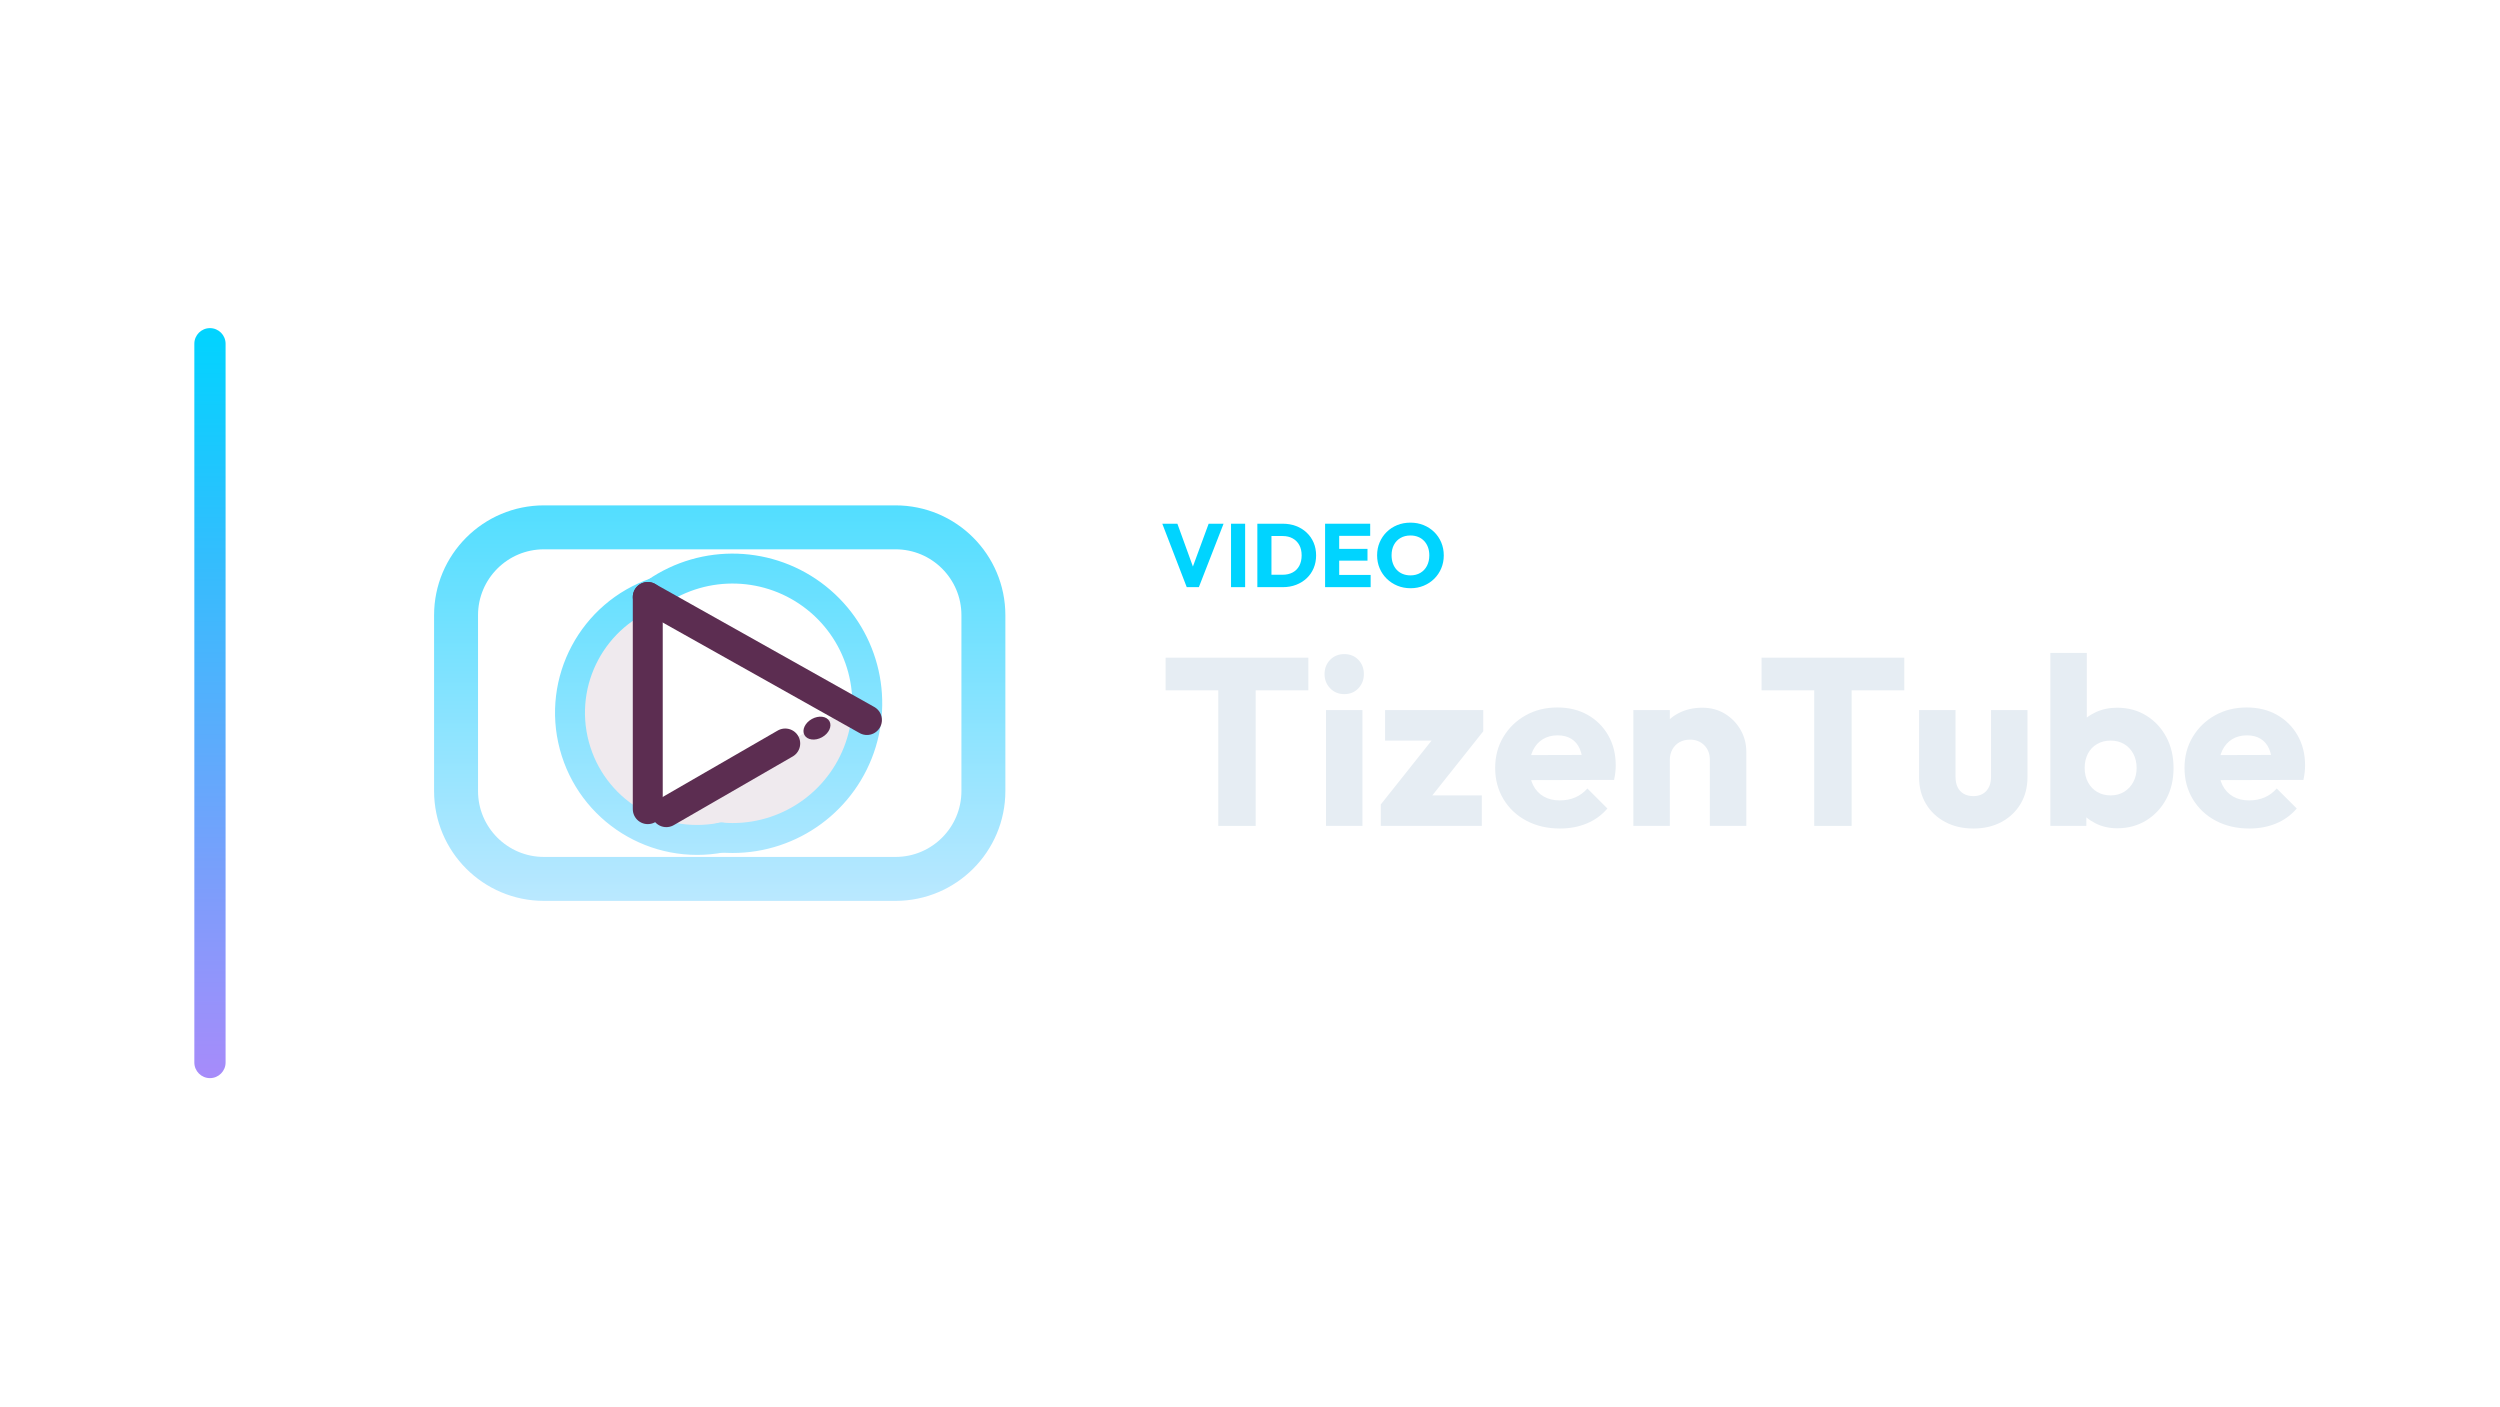
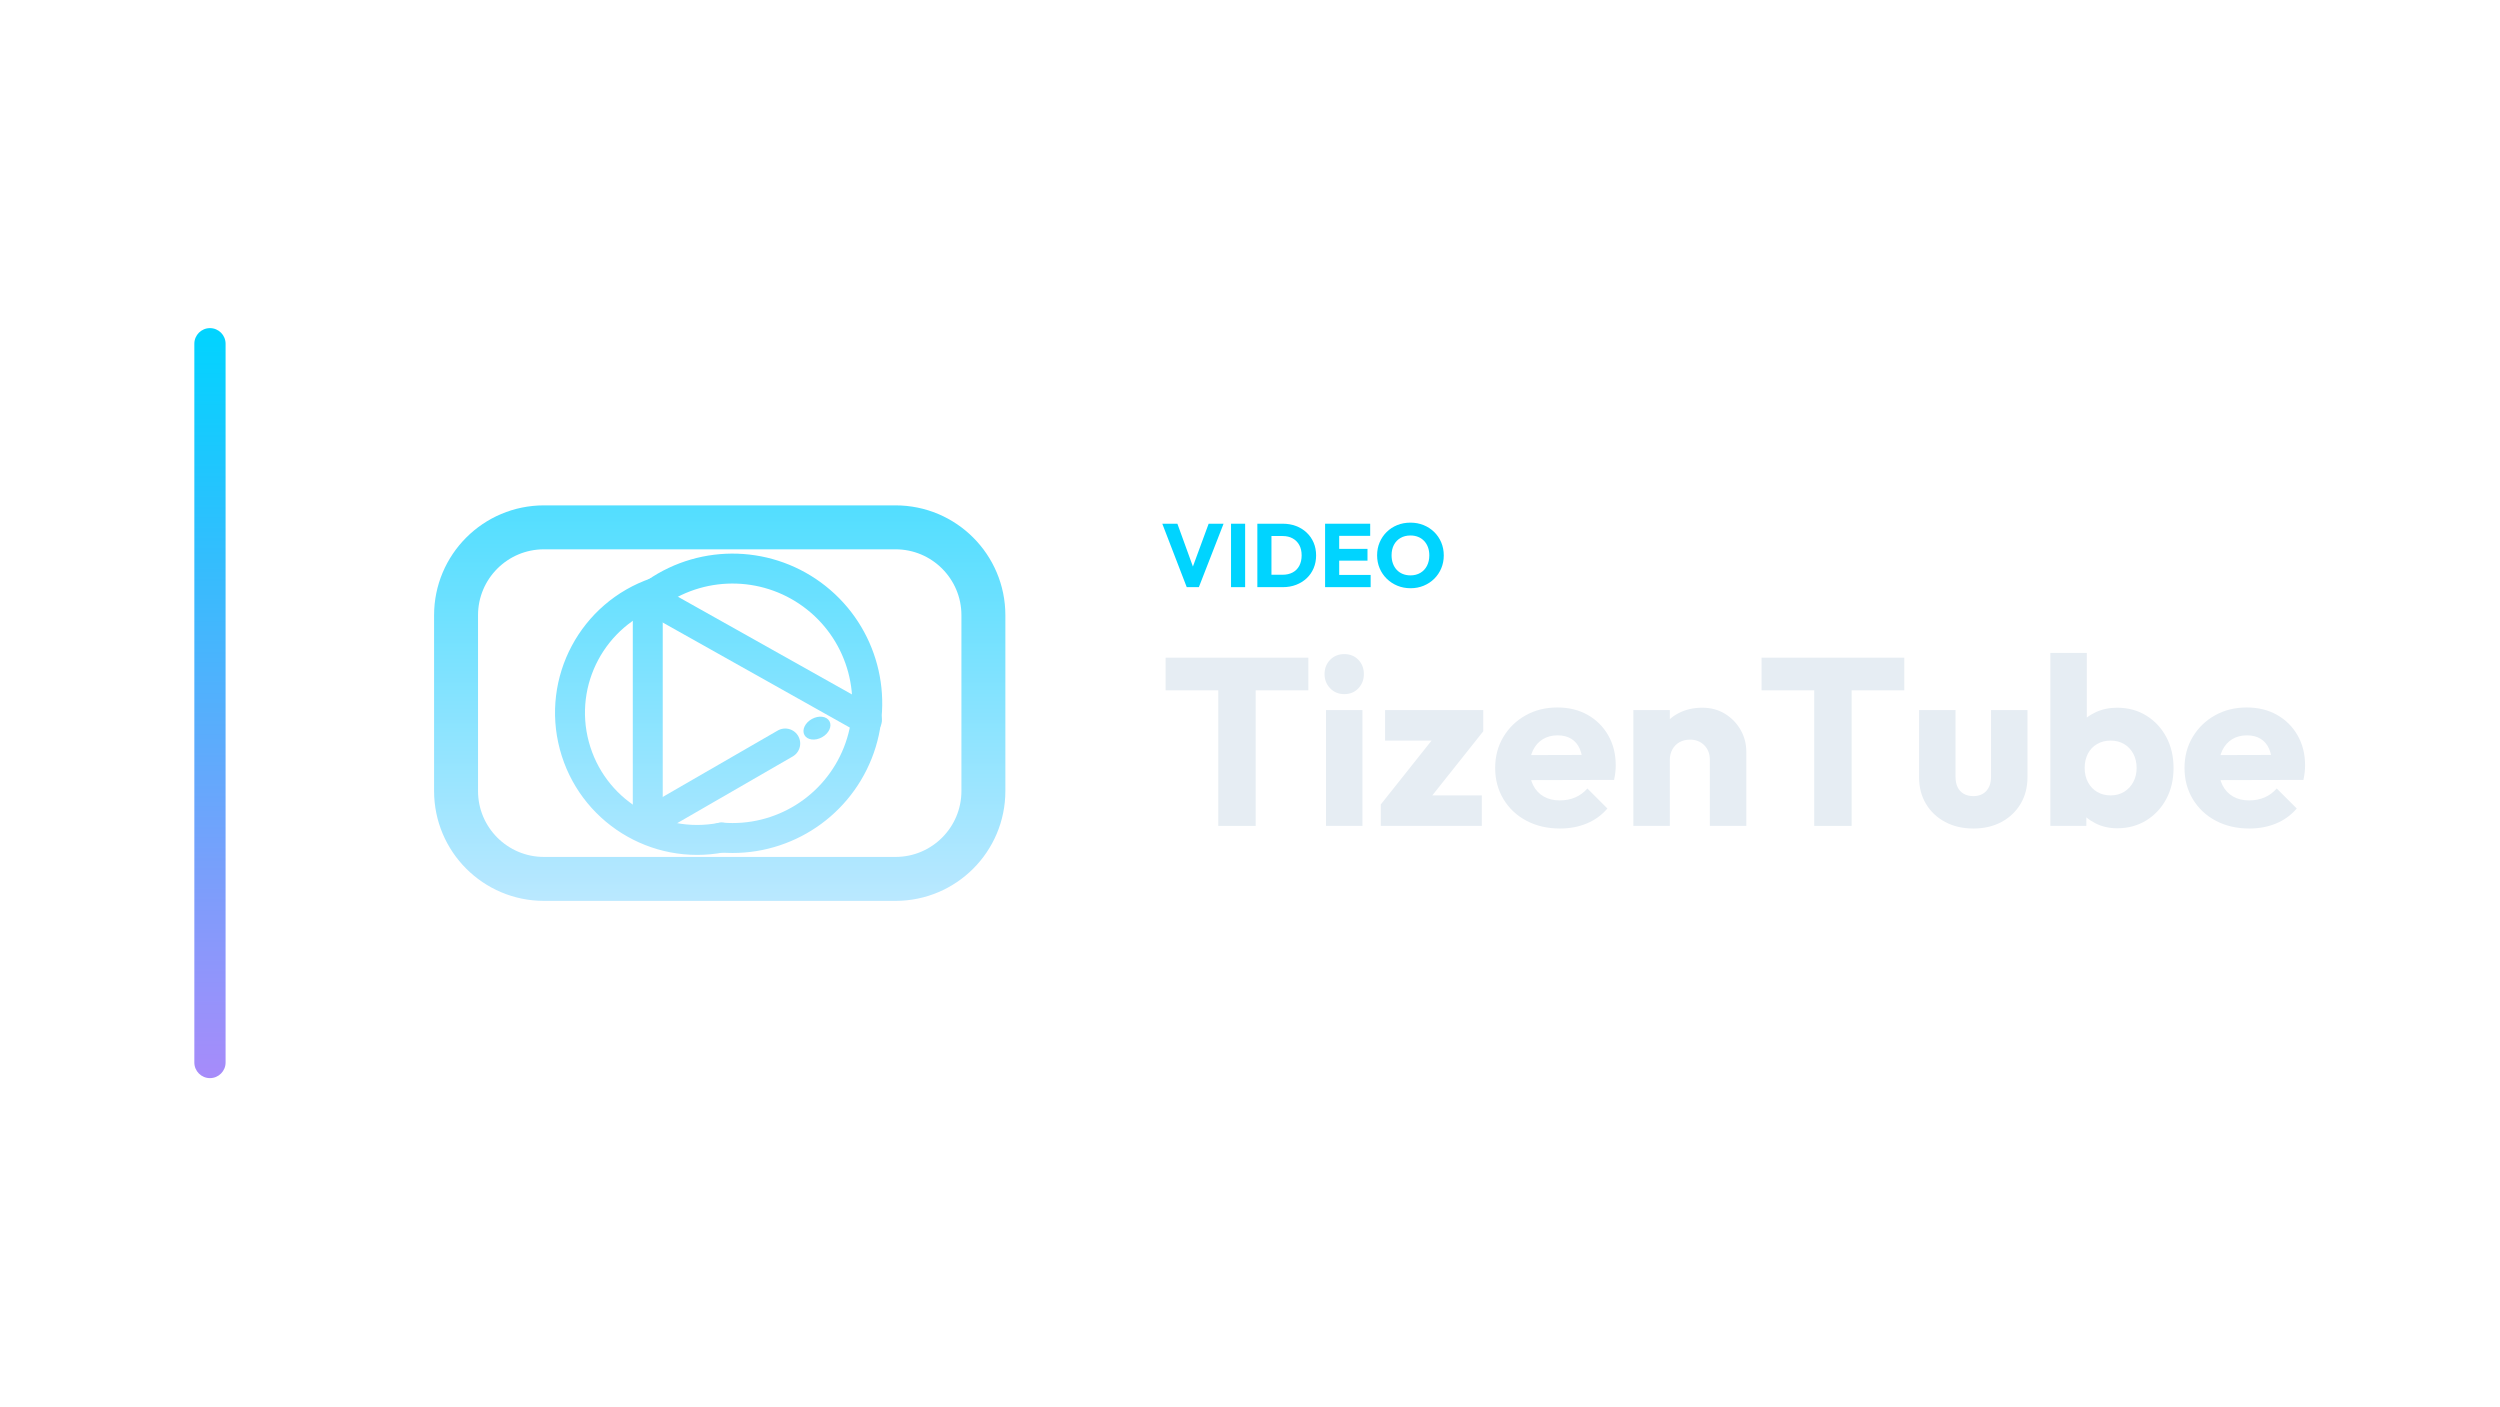
<svg xmlns="http://www.w3.org/2000/svg" width="1280" height="720" viewBox="0 0 1280 720">
  <g transform="translate(29.5,0.0)">
    <defs>
      <linearGradient id="cbRail" x1="0" y1="0" x2="0" y2="1">
        <stop offset="0%" stop-color="#00d4ff" />
        <stop offset="100%" stop-color="#a78bfa" />
      </linearGradient>
    </defs>
    <rect x="70" y="168" width="16" height="384" rx="8.0" fill="url(#cbRail)" />
    <g transform="translate(159,180) scale(0.70312)">
      <defs>
        <linearGradient id="cbGrad" gradientUnits="userSpaceOnUse" x1="256" y1="80" x2="256" y2="432">
          <stop offset="0" stop-color="#47DDFF" />
          <stop offset="1" stop-color="#C5E9FF" />
        </linearGradient>
      </defs>
-       <path d="M 203.6 178.7 A 92.5 92.5 0 0 0 203.6 347.4 Z" fill="#EFEAEE" stroke="none" />
-       <path d="M 203.6 343.3 L 348.1 260.3 L 363.2 268.3 A 98.1 98.1 0 0 1 257.3 353.9 A 92.5 92.5 0 0 1 203.6 347.4 Z" fill="#EFEAEE" stroke="none" />
      <rect x="64" y="128" width="384" height="256" rx="64" fill="none" stroke="url(#cbGrad)" stroke-width="32.0" stroke-linecap="round" stroke-linejoin="round" />
      <path d="M 209.6 175.4 A 98.1 98.1 0 1 1 257.3 353.9" fill="none" stroke="url(#cbGrad)" stroke-width="21.8" stroke-linecap="round" stroke-linejoin="round" />
      <path d="M 209.6 175.4 A 92.6 92.6 0 0 0 257.3 353.9" fill="none" stroke="url(#cbGrad)" stroke-width="21.8" stroke-linecap="round" stroke-linejoin="round" />
-       <path d="M 203.6 178.7 L 203.6 333.2" fill="none" stroke="#5C2D51" stroke-width="21.8" stroke-linecap="round" stroke-linejoin="round" />
-       <path d="M 203.6 178.7 L 363.2 268.3" fill="none" stroke="#5C2D51" stroke-width="21.8" stroke-linecap="round" stroke-linejoin="round" />
-       <path d="M 217.1 335.4 L 303.7 285.4" fill="none" stroke="#5C2D51" stroke-width="21.8" stroke-linecap="round" stroke-linejoin="round" />
-       <ellipse cx="326.8" cy="274.2" rx="10.4" ry="7.6" transform="rotate(-28.9 326.8 274.2)" fill="#5C2D51" stroke="none" />
+       <path d="M 203.6 178.7 L 203.6 333.2" fill="none" stroke="url(#cbGrad)" stroke-width="21.8" stroke-linecap="round" stroke-linejoin="round" />
+       <path d="M 203.6 178.7 L 363.2 268.3" fill="none" stroke="url(#cbGrad)" stroke-width="21.8" stroke-linecap="round" stroke-linejoin="round" />
+       <path d="M 217.1 335.4 L 303.7 285.4" fill="none" stroke="url(#cbGrad)" stroke-width="21.8" stroke-linecap="round" stroke-linejoin="round" />
+       <ellipse cx="326.8" cy="274.2" rx="10.4" ry="7.6" transform="rotate(-28.9 326.8 274.2)" fill="url(#cbGrad)" stroke="none" />
    </g>
    <path d="M578.106 300.62 565.594 268.144H573.322L582.844 294.41H579.67L589.33 268.144H596.966L584.316 300.62Z" fill="#00d4ff" stroke="none" />
    <path d="M600.784 300.62V268.144H608.006V300.62Z" fill="#00d4ff" stroke="none" />
    <path d="M619.138 300.62V294.272H627.188Q630.132 294.272 632.34 293.099Q634.548 291.926 635.744 289.672Q636.94 287.418 636.94 284.336Q636.94 281.254 635.721 279.046Q634.502 276.838 632.317 275.642Q630.132 274.446 627.188 274.446H618.908V268.144H627.28Q630.96 268.144 634.065 269.317Q637.17 270.49 639.493 272.675Q641.816 274.86 643.081 277.827Q644.346 280.794 644.346 284.382Q644.346 287.924 643.081 290.914Q641.816 293.904 639.516 296.066Q637.216 298.228 634.111 299.424Q631.006 300.62 627.372 300.62ZM614.262 300.62V268.144H621.484V300.62Z" fill="#00d4ff" stroke="none" />
    <path d="M648.946 300.62V268.144H656.168V300.62ZM654.466 300.62V294.364H672.268V300.62ZM654.466 287.05V281.024H670.658V287.05ZM654.466 274.354V268.144H672.038V274.354Z" fill="#00d4ff" stroke="none" />
    <path d="M692.738 301.172Q689.058 301.172 685.953 299.884Q682.848 298.596 680.502 296.296Q678.156 293.996 676.868 290.937Q675.58 287.878 675.58 284.336Q675.58 280.748 676.868 277.712Q678.156 274.676 680.456 272.399Q682.756 270.122 685.861 268.857Q688.966 267.592 692.646 267.592Q696.28 267.592 699.385 268.857Q702.49 270.122 704.813 272.399Q707.136 274.676 708.424 277.735Q709.712 280.794 709.712 284.382Q709.712 287.924 708.424 290.983Q707.136 294.042 704.836 296.319Q702.536 298.596 699.431 299.884Q696.326 301.172 692.738 301.172ZM692.646 294.594Q695.544 294.594 697.729 293.306Q699.914 292.018 701.11 289.695Q702.306 287.372 702.306 284.336Q702.306 282.036 701.616 280.173Q700.926 278.31 699.638 276.953Q698.35 275.596 696.579 274.883Q694.808 274.17 692.646 274.17Q689.748 274.17 687.563 275.435Q685.378 276.7 684.182 278.977Q682.986 281.254 682.986 284.336Q682.986 286.636 683.676 288.522Q684.366 290.408 685.631 291.765Q686.896 293.122 688.69 293.858Q690.484 294.594 692.646 294.594Z" fill="#00d4ff" stroke="none" />
    <path d="M594.26 422.86V337.948H613.414V422.86ZM567.298 353.442V336.728H640.376V353.442Z" fill="#E6EDF3" stroke="none" />
    <path d="M649.404 422.86V363.568H668.07V422.86ZM658.798 355.394Q654.406 355.394 651.539 352.405Q648.672 349.416 648.672 345.146Q648.672 340.754 651.539 337.826Q654.406 334.898 658.798 334.898Q663.19 334.898 665.996 337.826Q668.802 340.754 668.802 345.146Q668.802 349.416 665.996 352.405Q663.19 355.394 658.798 355.394Z" fill="#E6EDF3" stroke="none" />
    <path d="M677.464 411.88 707.232 374.426H729.924L700.156 411.88ZM677.464 422.86V411.88L690.762 407.244H729.192V422.86ZM679.66 379.184V363.568H729.924V374.426L716.748 379.184Z" fill="#E6EDF3" stroke="none" />
    <path d="M769.208 424.202Q759.57 424.202 752.067 420.237Q744.564 416.272 740.294 409.196Q736.024 402.12 736.024 393.214Q736.024 384.308 740.233 377.293Q744.442 370.278 751.64 366.252Q758.838 362.226 767.866 362.226Q776.65 362.226 783.36 366.008Q790.07 369.79 793.913 376.5Q797.756 383.21 797.756 391.872Q797.756 393.458 797.573 395.227Q797.39 396.996 796.902 399.314L745.784 399.436V386.626L788.972 386.504L780.92 391.872Q780.798 386.748 779.334 383.393Q777.87 380.038 775.003 378.269Q772.136 376.5 767.988 376.5Q763.596 376.5 760.363 378.513Q757.13 380.526 755.361 384.186Q753.592 387.846 753.592 393.092Q753.592 398.338 755.483 402.059Q757.374 405.78 760.851 407.793Q764.328 409.806 769.086 409.806Q773.478 409.806 777.016 408.281Q780.554 406.756 783.238 403.706L793.486 413.954Q789.094 419.078 782.872 421.64Q776.65 424.202 769.208 424.202Z" fill="#E6EDF3" stroke="none" />
    <path d="M845.946 422.86V389.066Q845.946 384.43 843.079 381.563Q840.212 378.696 835.82 378.696Q832.77 378.696 830.452 379.977Q828.134 381.258 826.792 383.637Q825.45 386.016 825.45 389.066L818.252 385.528Q818.252 378.574 821.302 373.328Q824.352 368.082 829.781 365.215Q835.21 362.348 842.042 362.348Q848.63 362.348 853.693 365.459Q858.756 368.57 861.684 373.694Q864.612 378.818 864.612 384.918V422.86ZM806.784 422.86V363.568H825.45V422.86Z" fill="#E6EDF3" stroke="none" />
    <path d="M899.382 422.86V337.948H918.536V422.86ZM872.42 353.442V336.728H945.498V353.442Z" fill="#E6EDF3" stroke="none" />
    <path d="M980.878 424.202Q972.704 424.202 966.421 420.847Q960.138 417.492 956.6 411.575Q953.062 405.658 953.062 397.972V363.568H971.728V397.728Q971.728 400.778 972.765 402.974Q973.802 405.17 975.876 406.39Q977.95 407.61 980.878 407.61Q985.026 407.61 987.466 404.987Q989.906 402.364 989.906 397.728V363.568H1008.572V397.85Q1008.572 405.658 1005.034 411.575Q1001.496 417.492 995.274 420.847Q989.052 424.202 980.878 424.202Z" fill="#E6EDF3" stroke="none" />
    <path d="M1054.444 424.08Q1048.466 424.08 1043.464 421.579Q1038.462 419.078 1035.29 414.869Q1032.118 410.66 1031.63 405.414V380.404Q1032.118 375.158 1035.29 371.071Q1038.462 366.984 1043.464 364.666Q1048.466 362.348 1054.444 362.348Q1062.862 362.348 1069.389 366.374Q1075.916 370.4 1079.637 377.354Q1083.358 384.308 1083.358 393.214Q1083.358 402.12 1079.637 409.074Q1075.916 416.028 1069.389 420.054Q1062.862 424.08 1054.444 424.08ZM1020.284 422.86V334.288H1038.95V378.086L1035.9 392.482L1038.706 406.878V422.86ZM1051.15 407.244Q1055.054 407.244 1058.043 405.414Q1061.032 403.584 1062.74 400.412Q1064.448 397.24 1064.448 393.214Q1064.448 389.066 1062.74 385.894Q1061.032 382.722 1058.043 380.953Q1055.054 379.184 1051.15 379.184Q1047.246 379.184 1044.196 380.953Q1041.146 382.722 1039.499 385.894Q1037.852 389.066 1037.852 393.214Q1037.852 397.362 1039.56 400.534Q1041.268 403.706 1044.257 405.475Q1047.246 407.244 1051.15 407.244Z" fill="#E6EDF3" stroke="none" />
    <path d="M1122.154 424.202Q1112.516 424.202 1105.013 420.237Q1097.51 416.272 1093.24 409.196Q1088.97 402.12 1088.97 393.214Q1088.97 384.308 1093.179 377.293Q1097.388 370.278 1104.586 366.252Q1111.784 362.226 1120.812 362.226Q1129.596 362.226 1136.306 366.008Q1143.016 369.79 1146.859 376.5Q1150.702 383.21 1150.702 391.872Q1150.702 393.458 1150.519 395.227Q1150.336 396.996 1149.848 399.314L1098.73 399.436V386.626L1141.918 386.504L1133.866 391.872Q1133.744 386.748 1132.28 383.393Q1130.816 380.038 1127.949 378.269Q1125.082 376.5 1120.934 376.5Q1116.542 376.5 1113.309 378.513Q1110.076 380.526 1108.307 384.186Q1106.538 387.846 1106.538 393.092Q1106.538 398.338 1108.429 402.059Q1110.32 405.78 1113.797 407.793Q1117.274 409.806 1122.032 409.806Q1126.424 409.806 1129.962 408.281Q1133.5 406.756 1136.184 403.706L1146.432 413.954Q1142.04 419.078 1135.818 421.64Q1129.596 424.202 1122.154 424.202Z" fill="#E6EDF3" stroke="none" />
  </g>
</svg>
